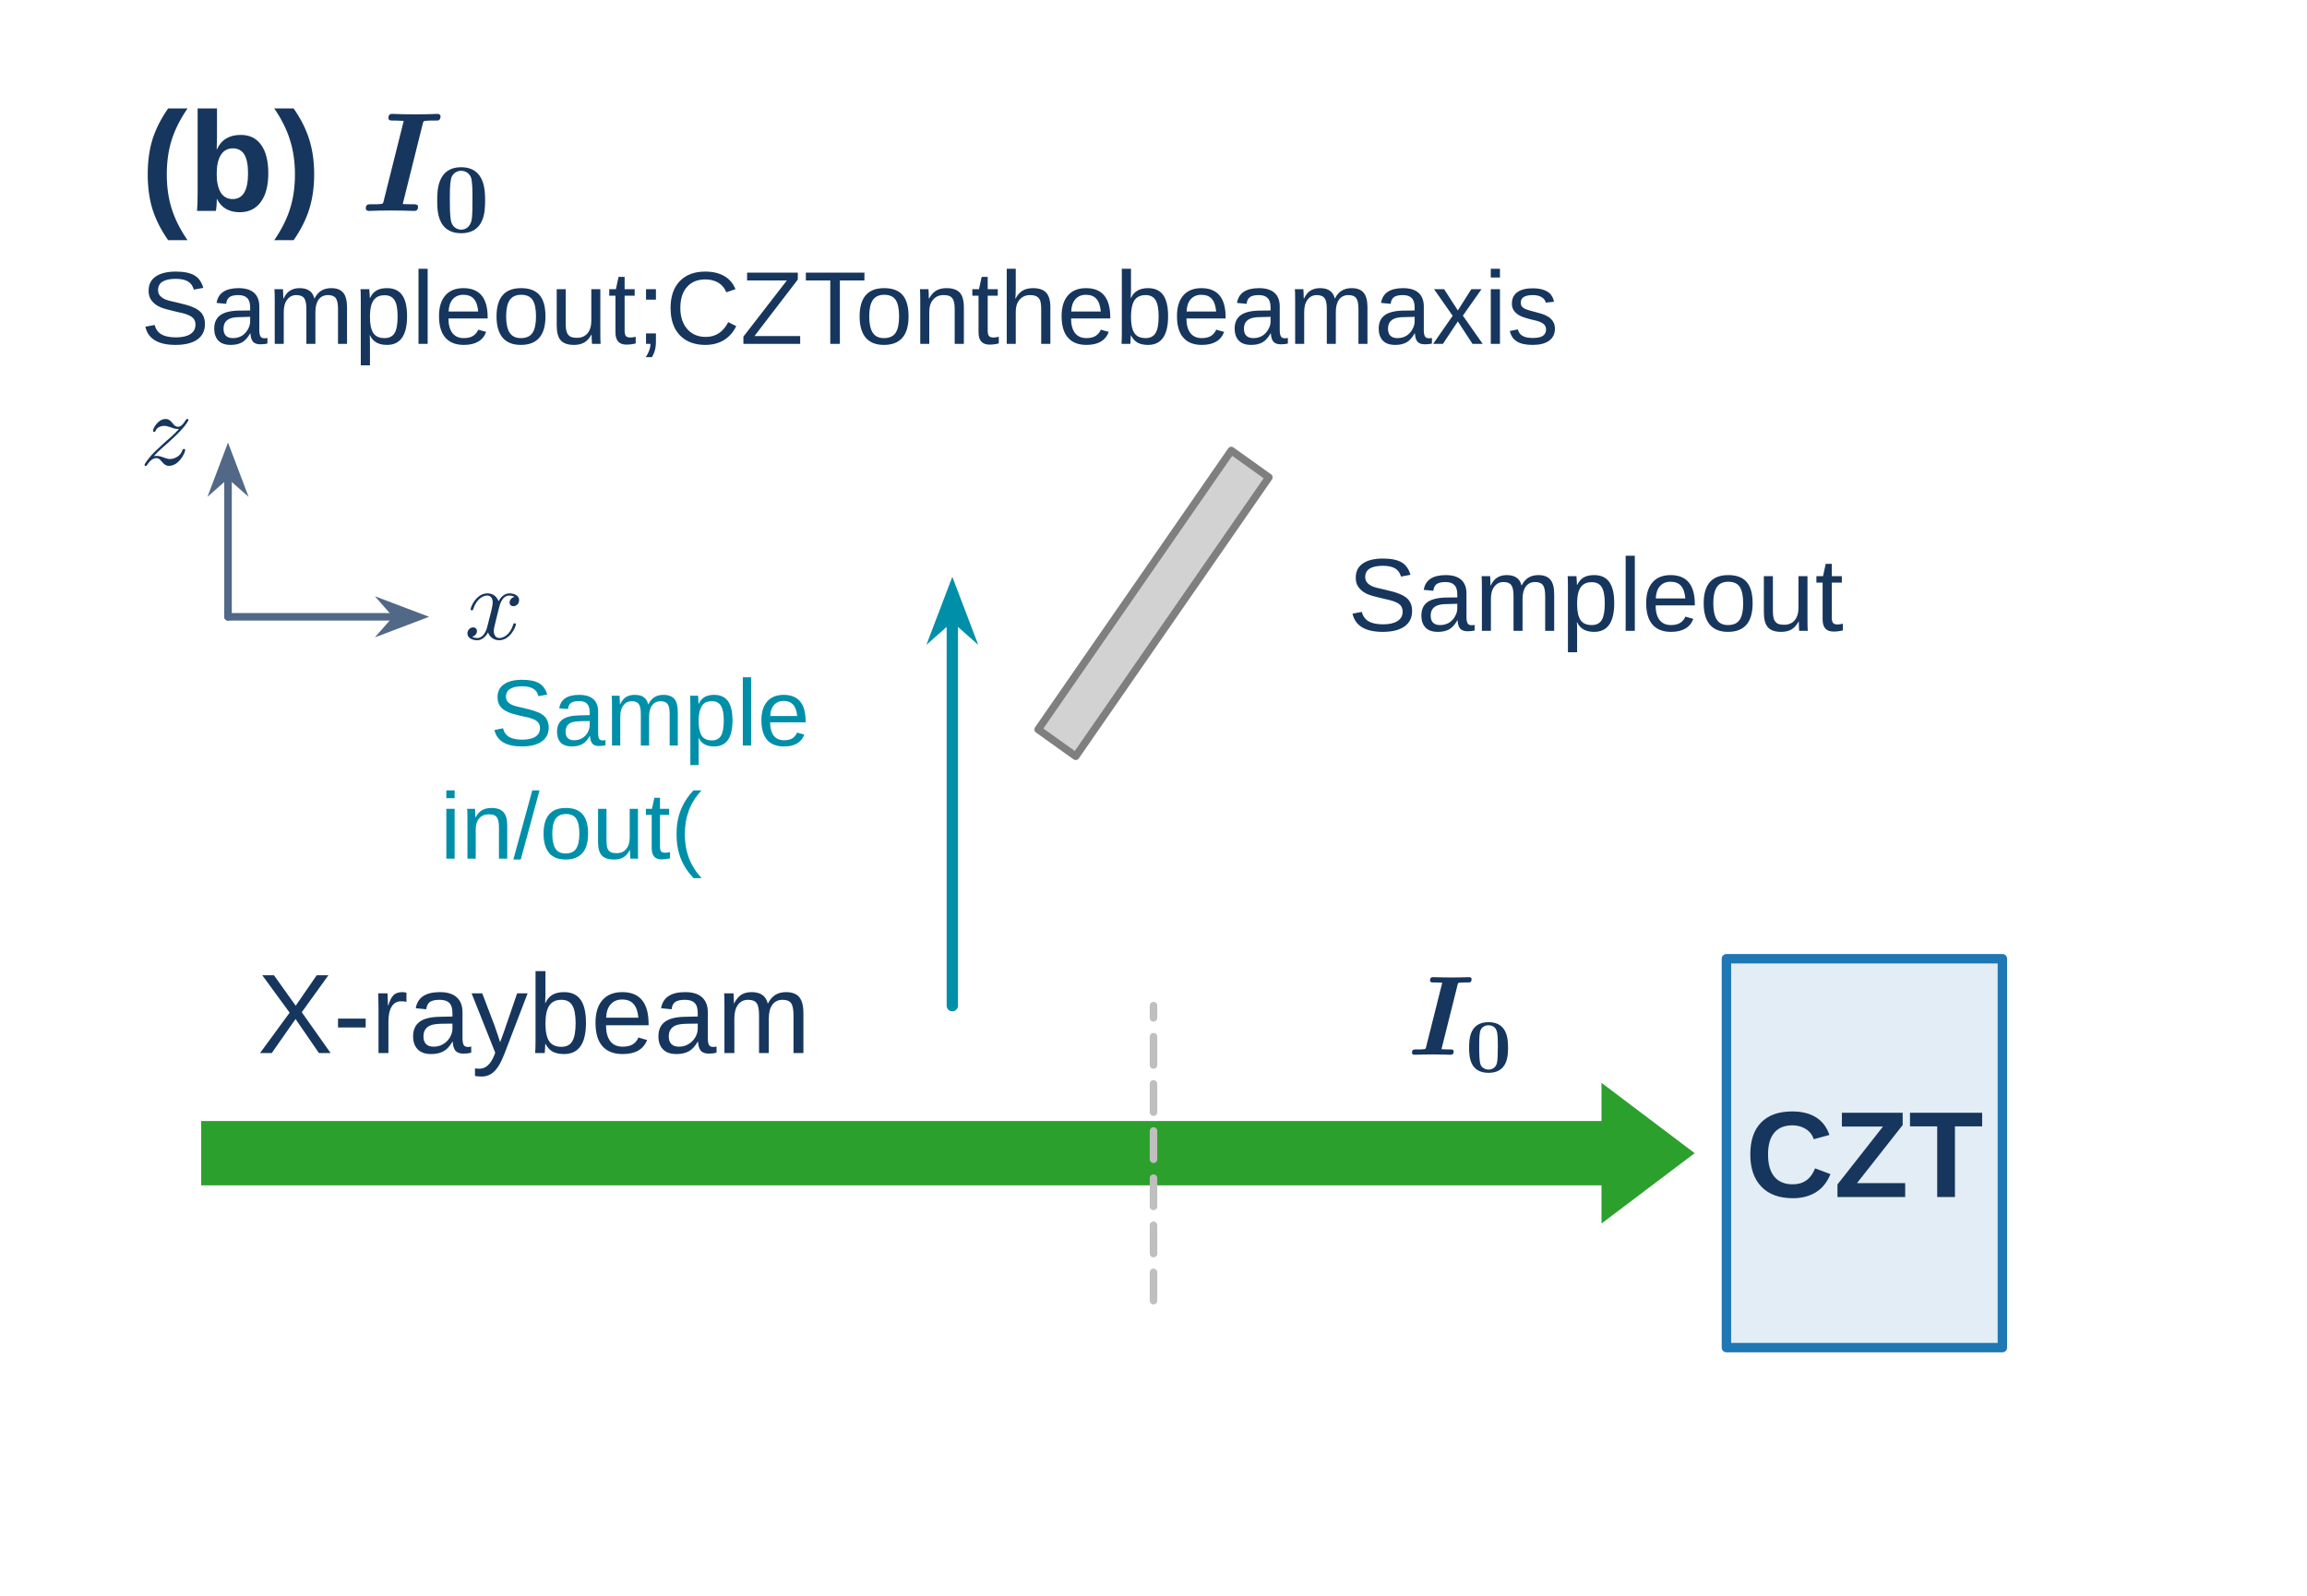
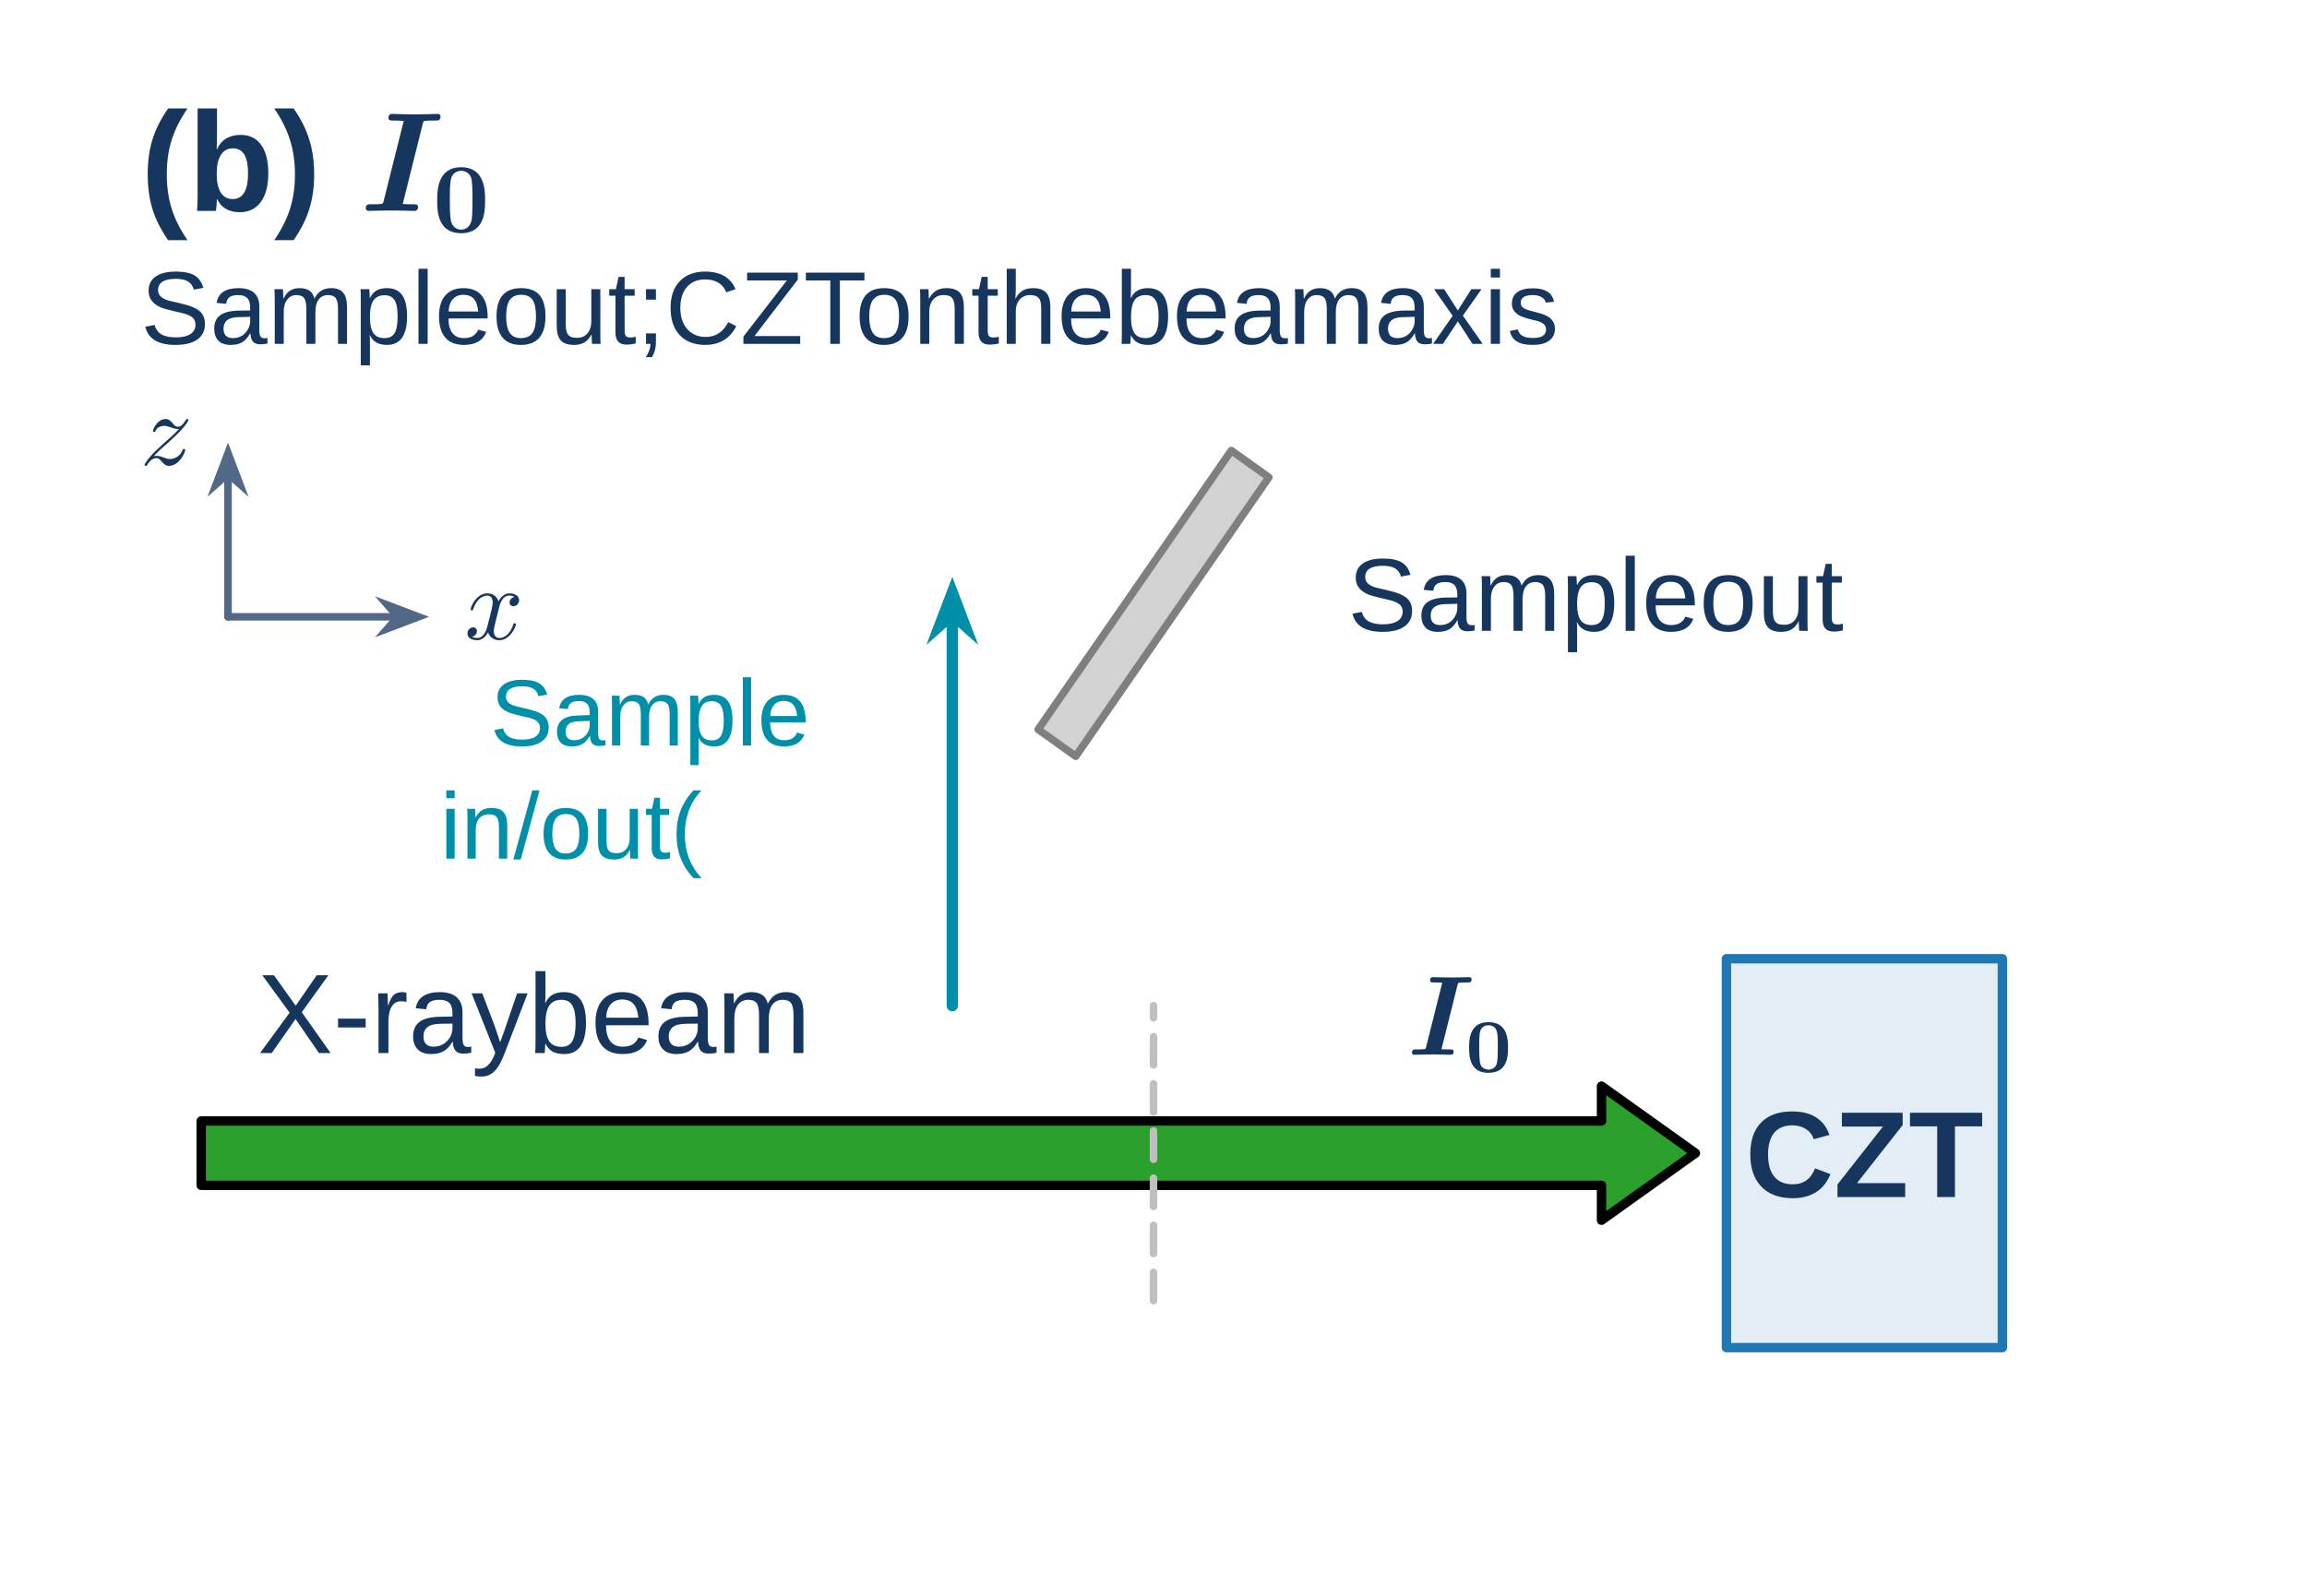
<svg xmlns="http://www.w3.org/2000/svg" version="1.1" id="svg1" width="325.04" height="224.88" viewBox="0 0 325.04 224.88">
  <defs id="defs1" />
  <g id="g1">
    <path id="path1" d="M 15.591,56.694 H 33.352" style="fill:none;stroke:#516886;stroke-width:0.797;stroke-linecap:round;stroke-linejoin:round;stroke-miterlimit:10;stroke-dasharray:none;stroke-opacity:1" transform="matrix(1.333333,0,0,-1.333333,11.33867,162.5187)" />
    <path id="path2" d="M 4.534,0 1.287,1.231 2.37,0 1.287,-1.231 Z" style="fill:#516886;fill-opacity:1;fill-rule:nonzero;stroke:#516886;stroke-width:0.797;stroke-linecap:round;stroke-linejoin:miter;stroke-miterlimit:10;stroke-dasharray:none;stroke-opacity:1" transform="matrix(1.333333,0,0,-1.333333,52.91411,86.92717)" />
    <path id="path3" d="m 3.657,-3.304 c 0.07,-0.293 0.316,-1.301 1.09,-1.301 0.059,0 0.316,0 0.551,0.141 -0.316,0.059 -0.527,0.34 -0.527,0.598 0,0.176 0.117,0.387 0.41,0.387 0.246,0 0.598,-0.199 0.598,-0.645 0,-0.562 -0.645,-0.715 -1.02,-0.715 -0.633,0 -1.02,0.574 -1.148,0.832 -0.281,-0.727 -0.867,-0.832 -1.184,-0.832 -1.148,0 -1.77,1.406 -1.77,1.688 0,0.105 0.105,0.105 0.129,0.105 0.094,0 0.129,-0.023 0.141,-0.117 0.375,-1.16 1.102,-1.441 1.477,-1.441 0.211,0 0.586,0.105 0.586,0.738 0,0.34 -0.188,1.078 -0.586,2.602 -0.176,0.68 -0.562,1.148 -1.043,1.148 -0.07,0 -0.316,0 -0.551,-0.141 0.281,-0.059 0.516,-0.293 0.516,-0.598 0,-0.293 -0.234,-0.387 -0.398,-0.387 -0.34,0 -0.609,0.293 -0.609,0.645 0,0.504 0.551,0.715 1.031,0.715 0.727,0 1.113,-0.762 1.148,-0.832 0.129,0.41 0.527,0.832 1.184,0.832 1.125,0 1.758,-1.406 1.758,-1.687 0,-0.105 -0.105,-0.105 -0.129,-0.105 -0.105,0 -0.129,0.047 -0.152,0.117 -0.352,1.172 -1.102,1.441 -1.453,1.441 -0.422,0 -0.598,-0.352 -0.598,-0.727 0,-0.246 0.059,-0.48 0.176,-0.961 z m 0,0" style="fill:#17365d;fill-opacity:1;fill-rule:nonzero;stroke:none" aria-label="x" transform="matrix(1.333333,0,0,1.333333,65.432,90.07333)" />
    <path id="path4" d="M 15.591,56.694 V 71.62" style="fill:none;stroke:#516886;stroke-width:0.797;stroke-linecap:round;stroke-linejoin:round;stroke-miterlimit:10;stroke-dasharray:none;stroke-opacity:1" transform="matrix(1.333333,0,0,-1.333333,11.33867,162.5187)" />
    <path id="path5" d="M 4.534,0 1.287,1.231 2.37,0 1.287,-1.231 Z" style="fill:#516886;fill-opacity:1;fill-rule:nonzero;stroke:#516886;stroke-width:0.797;stroke-linecap:round;stroke-linejoin:miter;stroke-miterlimit:10;stroke-dasharray:none;stroke-opacity:1" transform="matrix(0,-1.333333,-1.333333,0,32.12643,69.91933)" />
    <path id="path6" d="m 1.454,-0.915 c 0.598,-0.633 0.914,-0.902 1.312,-1.242 0,-0.012 0.68,-0.598 1.066,-0.984 1.043,-1.02 1.289,-1.547 1.289,-1.594 0,-0.105 -0.105,-0.105 -0.129,-0.105 -0.07,0 -0.105,0.023 -0.164,0.117 -0.328,0.527 -0.551,0.703 -0.82,0.703 -0.258,0 -0.387,-0.164 -0.551,-0.352 -0.211,-0.258 -0.398,-0.469 -0.762,-0.469 -0.82,0 -1.324,1.02 -1.324,1.242 0,0.059 0.035,0.129 0.129,0.129 0.105,0 0.117,-0.059 0.141,-0.129 0.211,-0.504 0.844,-0.516 0.938,-0.516 0.223,0 0.434,0.082 0.691,0.164 0.434,0.164 0.551,0.164 0.844,0.164 -0.398,0.48 -1.324,1.266 -1.523,1.441 l -0.984,0.914 c -0.75,0.738 -1.137,1.359 -1.137,1.441 0,0.105 0.117,0.105 0.129,0.105 0.094,0 0.117,-0.023 0.176,-0.141 0.258,-0.387 0.586,-0.68 0.938,-0.68 0.246,0 0.363,0.105 0.633,0.422 0.188,0.223 0.387,0.398 0.703,0.398 1.078,0 1.723,-1.383 1.723,-1.687 0,-0.047 -0.047,-0.105 -0.129,-0.105 -0.105,0 -0.129,0.07 -0.164,0.141 -0.246,0.715 -0.949,0.926 -1.312,0.926 -0.211,0 -0.41,-0.07 -0.645,-0.152 -0.375,-0.141 -0.539,-0.176 -0.762,-0.176 -0.023,0 -0.199,0 -0.305,0.023 z m 0,0" style="fill:#17365d;fill-opacity:1;fill-rule:nonzero;stroke:none" aria-label="z" transform="matrix(1.333333,0,0,1.333333,19.72933,65.50533)" />
    <text id="text6" xml:space="preserve" transform="matrix(1.333333,0,0,1.333333,19.812,29.72133)">
      <tspan id="tspan6" style="font-variant:normal;font-weight:700;font-size:14.944px;font-family:Arial;writing-mode:lr-tb;fill:#17365d;fill-opacity:1;fill-rule:nonzero;stroke:none" x="0" y="0">(b)</tspan>
    </text>
    <g id="g6" aria-label="I&#10;0&#10;:IncidentBeam" transform="matrix(1.333333,0,0,1.333333,50.78933,29.72133)">
      <path id="path7" d="m 6.586,-9.233 c 0.059,-0.258 0.082,-0.27 0.375,-0.293 0.223,-0.023 0.422,-0.023 0.645,-0.023 h 0.316 c 0.316,0 0.328,-0.012 0.398,-0.07 0.094,-0.059 0.141,-0.27 0.141,-0.363 0,-0.176 -0.152,-0.27 -0.328,-0.27 -0.375,0 -0.762,0.035 -1.137,0.035 -0.387,0 -0.797,0.012 -1.195,0.012 -0.422,0 -0.844,-0.012 -1.242,-0.012 -0.387,0 -0.797,-0.035 -1.172,-0.035 -0.164,0 -0.434,0 -0.434,0.434 0,0.27 0.246,0.27 0.516,0.27 h 0.316 c 0.129,0 0.492,0.023 0.785,0.035 l -2.133,8.52 c -0.059,0.234 -0.082,0.246 -0.363,0.27 -0.176,0.023 -0.445,0.023 -0.645,0.023 H 1.125 c -0.305,0 -0.563,0 -0.563,0.434 0,0.199 0.164,0.27 0.328,0.27 0.375,0 0.773,-0.035 1.137,-0.035 0.41,0 0.809,-0.012 1.219,-0.012 0.41,0 0.82,0.012 1.23,0.012 0.398,0 0.785,0.035 1.16,0.035 0.141,0 0.445,0 0.445,-0.434 0,-0.27 -0.258,-0.27 -0.504,-0.27 H 5.262 c -0.105,0 -0.598,-0.012 -0.797,-0.023 z m 0,0" style="fill:#17365d;fill-opacity:1;fill-rule:nonzero;stroke:none" />
      <path id="path8" d="m 13.169,-1.098 c 0,-1.008 0,-3.516 -2.531,-3.516 -2.52,0 -2.531,2.496 -2.531,3.516 0,1.043 0.012,3.457 2.531,3.457 2.52,0 2.531,-2.414 2.531,-3.457 z m -2.531,3.082 c -0.375,0 -0.961,-0.234 -1.09,-0.996 C 9.442,0.438 9.442,-0.641 9.442,-1.227 c 0,-0.75 0,-1.43 0.094,-1.969 0.117,-0.938 0.855,-1.043 1.102,-1.043 0.387,0 0.82,0.199 1.02,0.656 0.176,0.398 0.176,1.5 0.176,2.355 0,0.586 0,1.547 -0.07,2.086 -0.152,0.973 -0.809,1.125 -1.125,1.125 z m 0,0" style="fill:#17365d;fill-opacity:1;fill-rule:nonzero;stroke:none" />
      <path id="path9" d="" style="fill:#17365d;fill-opacity:1;fill-rule:nonzero;stroke:none" />
    </g>
    <text id="text9" xml:space="preserve" transform="matrix(1.333333,0,0,1.333333,19.812,48.46267)">
      <tspan id="tspan9" style="font-variant:normal;font-weight:normal;font-size:10.959px;font-family:Arial;writing-mode:lr-tb;fill:#17365d;fill-opacity:1;fill-rule:nonzero;stroke:none" x="0" dx="0 0 0 0 0 0 3.036 0 0 0 3.047 0 0 3.047 0 3.047 0 0 3.047 0 0 0 3.036" y="0">Sampleout;CZTonthebeamaxis</tspan>
    </text>
-     <path id="path10" d="M 12.756,0 H 161.347" style="fill:none;stroke:#2ca02c;stroke-width:6.803;stroke-linecap:butt;stroke-linejoin:round;stroke-miterlimit:10;stroke-dasharray:none;stroke-opacity:1" transform="matrix(1.333333,0,0,-1.333333,11.33867,162.5187)" />
-     <path id="path11" d="M 7.788,0 1.24,4.944 V 0 -4.944 Z" style="fill:#2ca02c;fill-opacity:1;fill-rule:nonzero;stroke:#2ca02c;stroke-width:2.48;stroke-linecap:butt;stroke-linejoin:miter;stroke-miterlimit:10;stroke-dasharray:none;stroke-opacity:1" transform="matrix(1.333333,0,0,-1.333333,225.6407,162.5187)" />
-     <text id="text11" xml:space="preserve" transform="matrix(1.333333,0,0,1.333333,36.288,148.4053)">
-       <tspan id="tspan11" style="font-variant:normal;font-weight:normal;font-size:11.955px;font-family:Arial;writing-mode:lr-tb;fill:#17365d;fill-opacity:1;fill-rule:nonzero;stroke:none" x="0" dx="0 0 0 0 0 3.312" y="0">X-raybeam</tspan>
+     <path id="path10" d="M 12.756,-3.402 H 160.727 V -7.087 L 170.648,0 160.727,7.087 V 3.402 H 12.756 Z" style="fill:#2ca02c;fill-opacity:1;fill-rule:nonzero;stroke:#000000;stroke-width:0.992;stroke-linecap:round;stroke-linejoin:round;stroke-miterlimit:10;stroke-dasharray:none;stroke-opacity:1" transform="matrix(1.333333,0,0,-1.333333,11.33867,162.5187)" />
+     <text id="text10" xml:space="preserve" transform="matrix(1.333333,0,0,1.333333,36.288,148.4053)">
+       <tspan id="tspan10" style="font-variant:normal;font-weight:normal;font-size:11.955px;font-family:Arial;writing-mode:lr-tb;fill:#17365d;fill-opacity:1;fill-rule:nonzero;stroke:none" x="0" dx="0 0 0 0 0 3.312" y="0">X-raybeam</tspan>
    </text>
-     <path id="path12" d="m 5.275,-7.383 c 0.047,-0.211 0.059,-0.223 0.293,-0.246 0.188,-0.012 0.34,-0.012 0.516,-0.012 h 0.258 c 0.246,0 0.258,-0.012 0.316,-0.059 0.07,-0.047 0.105,-0.211 0.105,-0.281 0,-0.152 -0.117,-0.223 -0.258,-0.223 -0.305,0 -0.609,0.023 -0.914,0.023 -0.305,0 -0.633,0.012 -0.949,0.012 -0.34,0 -0.668,-0.012 -0.996,-0.012 -0.305,0 -0.633,-0.023 -0.926,-0.023 -0.141,0 -0.352,0 -0.352,0.352 0,0.211 0.188,0.211 0.41,0.211 h 0.246 c 0.105,0 0.398,0.012 0.633,0.023 l -1.711,6.82 c -0.047,0.188 -0.059,0.199 -0.281,0.211 -0.141,0.023 -0.363,0.023 -0.516,0.023 H 0.903 c -0.246,0 -0.445,0 -0.445,0.352 0,0.152 0.129,0.211 0.258,0.211 0.305,0 0.609,-0.023 0.914,-0.023 0.316,0 0.645,-0.012 0.961,-0.012 0.34,0 0.656,0.012 0.996,0.012 0.316,0 0.621,0.023 0.926,0.023 0.117,0 0.352,0 0.352,-0.352 0,-0.211 -0.199,-0.211 -0.41,-0.211 H 4.208 c -0.082,0 -0.48,-0.012 -0.633,-0.023 z m 0,0" style="fill:#17365d;fill-opacity:1;fill-rule:nonzero;stroke:none" aria-label="I" transform="matrix(1.333333,0,0,1.333333,198.3267,148.6493)" />
-     <path id="path13" d="m 4.499,-2.544 c 0,-0.926 -0.082,-2.695 -2.062,-2.695 -1.992,0 -2.051,1.793 -2.051,2.695 0,0.891 0.047,2.66 2.051,2.66 2.004,0 2.062,-1.77 2.062,-2.66 z m -2.062,2.32 c -0.211,0 -0.434,-0.082 -0.609,-0.211 -0.246,-0.223 -0.375,-0.34 -0.375,-2.203 0,-0.574 0,-1.16 0.082,-1.559 0.105,-0.562 0.598,-0.715 0.902,-0.715 0.188,0 0.797,0.047 0.914,0.809 0.07,0.387 0.07,0.996 0.07,1.465 0,1.828 -0.117,1.934 -0.363,2.18 -0.059,0.07 -0.281,0.234 -0.621,0.234 z m 0,0" style="fill:#17365d;fill-opacity:1;fill-rule:nonzero;stroke:none" aria-label="0" transform="matrix(1.333333,0,0,1.333333,206.4733,151.04)" />
-     <path id="path14" d="m 173.926,-20.551 h 29.161 v 41.103 h -29.161 z" style="fill:#e2edf5;fill-opacity:1;fill-rule:nonzero;stroke:#1f77b4;stroke-width:0.996;stroke-linecap:round;stroke-linejoin:round;stroke-miterlimit:10;stroke-dasharray:none;stroke-opacity:1" transform="matrix(1.333333,0,0,-1.333333,11.33867,162.5187)" />
-     <text id="text14" xml:space="preserve" transform="matrix(1.333333,0,0,1.333333,245.896,168.7)">
-       <tspan id="tspan14" style="font-variant:normal;font-weight:700;font-size:12.951px;font-family:Arial;writing-mode:lr-tb;fill:#17365d;fill-opacity:1;fill-rule:nonzero;stroke:none" x="0" y="0">CZT</tspan>
+     <path id="path11" d="m 5.275,-7.383 c 0.047,-0.211 0.059,-0.223 0.293,-0.246 0.188,-0.012 0.34,-0.012 0.516,-0.012 h 0.258 c 0.246,0 0.258,-0.012 0.316,-0.059 0.07,-0.047 0.105,-0.211 0.105,-0.281 0,-0.152 -0.117,-0.223 -0.258,-0.223 -0.305,0 -0.609,0.023 -0.914,0.023 -0.305,0 -0.633,0.012 -0.949,0.012 -0.34,0 -0.668,-0.012 -0.996,-0.012 -0.305,0 -0.633,-0.023 -0.926,-0.023 -0.141,0 -0.352,0 -0.352,0.352 0,0.211 0.188,0.211 0.41,0.211 h 0.246 c 0.105,0 0.398,0.012 0.633,0.023 l -1.711,6.82 c -0.047,0.188 -0.059,0.199 -0.281,0.211 -0.141,0.023 -0.363,0.023 -0.516,0.023 H 0.903 c -0.246,0 -0.445,0 -0.445,0.352 0,0.152 0.129,0.211 0.258,0.211 0.305,0 0.609,-0.023 0.914,-0.023 0.316,0 0.645,-0.012 0.961,-0.012 0.34,0 0.656,0.012 0.996,0.012 0.316,0 0.621,0.023 0.926,0.023 0.117,0 0.352,0 0.352,-0.352 0,-0.211 -0.199,-0.211 -0.41,-0.211 H 4.208 c -0.082,0 -0.48,-0.012 -0.633,-0.023 z m 0,0" style="fill:#17365d;fill-opacity:1;fill-rule:nonzero;stroke:none" aria-label="I" transform="matrix(1.333333,0,0,1.333333,198.3267,148.6493)" />
+     <path id="path12" d="m 4.499,-2.544 c 0,-0.926 -0.082,-2.695 -2.062,-2.695 -1.992,0 -2.051,1.793 -2.051,2.695 0,0.891 0.047,2.66 2.051,2.66 2.004,0 2.062,-1.77 2.062,-2.66 z m -2.062,2.32 c -0.211,0 -0.434,-0.082 -0.609,-0.211 -0.246,-0.223 -0.375,-0.34 -0.375,-2.203 0,-0.574 0,-1.16 0.082,-1.559 0.105,-0.562 0.598,-0.715 0.902,-0.715 0.188,0 0.797,0.047 0.914,0.809 0.07,0.387 0.07,0.996 0.07,1.465 0,1.828 -0.117,1.934 -0.363,2.18 -0.059,0.07 -0.281,0.234 -0.621,0.234 z m 0,0" style="fill:#17365d;fill-opacity:1;fill-rule:nonzero;stroke:none" aria-label="0" transform="matrix(1.333333,0,0,1.333333,206.4733,151.04)" />
+     <path id="path13" d="m 173.926,-20.551 h 29.161 v 41.103 h -29.161 z" style="fill:#e2edf5;fill-opacity:1;fill-rule:nonzero;stroke:#1f77b4;stroke-width:0.996;stroke-linecap:round;stroke-linejoin:round;stroke-miterlimit:10;stroke-dasharray:none;stroke-opacity:1" transform="matrix(1.333333,0,0,-1.333333,11.33867,162.5187)" />
+     <text id="text13" xml:space="preserve" transform="matrix(1.333333,0,0,1.333333,245.896,168.7)">
+       <tspan id="tspan13" style="font-variant:normal;font-weight:700;font-size:12.951px;font-family:Arial;writing-mode:lr-tb;fill:#17365d;fill-opacity:1;fill-rule:nonzero;stroke:none" x="0" y="0">CZT</tspan>
    </text>
-     <path id="path15" d="M 113.387,-15.591 V 15.591" style="fill:none;stroke:#bfbfbf;stroke-width:0.797;stroke-linecap:round;stroke-linejoin:round;stroke-miterlimit:10;stroke-dasharray:2.989, 1.993;stroke-dashoffset:0;stroke-opacity:1" transform="matrix(1.333333,0,0,-1.333333,11.33867,162.5187)" />
-     <path id="path16" d="m 101.198,44.788 3.969,-2.835 20.409,29.481 -3.969,2.835 z" style="fill:#d2d2d2;fill-opacity:1;fill-rule:nonzero;stroke:#7f7f7f;stroke-width:0.797;stroke-linecap:round;stroke-linejoin:round;stroke-miterlimit:10;stroke-dasharray:none;stroke-opacity:1" transform="matrix(1.333333,0,0,-1.333333,11.33867,162.5187)" />
-     <path id="path17" d="m 92.127,15.591 v 41.063" style="fill:none;stroke:#008fa8;stroke-width:1.196;stroke-linecap:round;stroke-linejoin:round;stroke-miterlimit:10;stroke-dasharray:none;stroke-opacity:1" transform="matrix(1.333333,0,0,-1.333333,11.33867,162.5187)" />
-     <path id="path18" d="M 5.384,0 1.93,1.315 3.094,0 1.93,-1.315 Z" style="fill:#008fa8;fill-opacity:1;fill-rule:nonzero;stroke:#008fa8;stroke-width:1.196;stroke-linecap:round;stroke-linejoin:miter;stroke-miterlimit:10;stroke-dasharray:none;stroke-opacity:1" transform="matrix(0,-1.333333,-1.333333,0,134.1748,90.70699)" />
-     <text id="text18" xml:space="preserve" transform="matrix(1.333333,0,0,1.333333,69.05867,105.0733)">
-       <tspan id="tspan18" style="font-variant:normal;font-weight:normal;font-size:9.963px;font-family:Arial;writing-mode:lr-tb;fill:#008fa8;fill-opacity:1;fill-rule:nonzero;stroke:none" x="0" y="0">Sample</tspan>
-       <tspan id="tspan19" style="font-variant:normal;font-weight:normal;font-size:9.963px;font-family:Arial;writing-mode:lr-tb;fill:#008fa8;fill-opacity:1;fill-rule:nonzero;stroke:none" x="-5.301" dx="0 0 2.76 2.77 0 0 2.77" y="11.955">in/out(</tspan>
+     <path id="path14" d="M 113.387,-15.591 V 15.591" style="fill:none;stroke:#bfbfbf;stroke-width:0.797;stroke-linecap:round;stroke-linejoin:round;stroke-miterlimit:10;stroke-dasharray:2.989, 1.993;stroke-dashoffset:0;stroke-opacity:1" transform="matrix(1.333333,0,0,-1.333333,11.33867,162.5187)" />
+     <path id="path15" d="m 101.198,44.788 3.969,-2.835 20.409,29.481 -3.969,2.835 z" style="fill:#d2d2d2;fill-opacity:1;fill-rule:nonzero;stroke:#7f7f7f;stroke-width:0.797;stroke-linecap:round;stroke-linejoin:round;stroke-miterlimit:10;stroke-dasharray:none;stroke-opacity:1" transform="matrix(1.333333,0,0,-1.333333,11.33867,162.5187)" />
+     <path id="path16" d="m 92.127,15.591 v 41.063" style="fill:none;stroke:#008fa8;stroke-width:1.196;stroke-linecap:round;stroke-linejoin:round;stroke-miterlimit:10;stroke-dasharray:none;stroke-opacity:1" transform="matrix(1.333333,0,0,-1.333333,11.33867,162.5187)" />
+     <path id="path17" d="M 5.384,0 1.93,1.315 3.094,0 1.93,-1.315 Z" style="fill:#008fa8;fill-opacity:1;fill-rule:nonzero;stroke:#008fa8;stroke-width:1.196;stroke-linecap:round;stroke-linejoin:miter;stroke-miterlimit:10;stroke-dasharray:none;stroke-opacity:1" transform="matrix(0,-1.333333,-1.333333,0,134.1748,90.70699)" />
+     <text id="text17" xml:space="preserve" transform="matrix(1.333333,0,0,1.333333,69.05867,105.0733)">
+       <tspan id="tspan17" style="font-variant:normal;font-weight:normal;font-size:9.963px;font-family:Arial;writing-mode:lr-tb;fill:#008fa8;fill-opacity:1;fill-rule:nonzero;stroke:none" x="0" y="0">Sample</tspan>
+       <tspan id="tspan18" style="font-variant:normal;font-weight:normal;font-size:9.963px;font-family:Arial;writing-mode:lr-tb;fill:#008fa8;fill-opacity:1;fill-rule:nonzero;stroke:none" x="-5.301" dx="0 0 2.76 2.77 0 0 2.77" y="11.955">in/out(</tspan>
    </text>
-     <path id="path19" d="" style="fill:#008fa8;fill-opacity:1;fill-rule:nonzero;stroke:none" aria-label="z)" transform="matrix(1.333333,0,0,1.333333,109.9813,121.0133)" />
-     <text id="text19" xml:space="preserve" transform="matrix(1.333333,0,0,1.333333,189.892,88.904)">
-       <tspan id="tspan20" style="font-variant:normal;font-weight:normal;font-size:10.959px;font-family:Arial;writing-mode:lr-tb;fill:#17365d;fill-opacity:1;fill-rule:nonzero;stroke:none" x="0" dx="0 0 0 0 0 0 3.036" y="0">Sampleout</tspan>
+     <path id="path18" d="" style="fill:#008fa8;fill-opacity:1;fill-rule:nonzero;stroke:none" aria-label="z)" transform="matrix(1.333333,0,0,1.333333,109.9813,121.0133)" />
+     <text id="text18" xml:space="preserve" transform="matrix(1.333333,0,0,1.333333,189.892,88.904)">
+       <tspan id="tspan19" style="font-variant:normal;font-weight:normal;font-size:10.959px;font-family:Arial;writing-mode:lr-tb;fill:#17365d;fill-opacity:1;fill-rule:nonzero;stroke:none" x="0" dx="0 0 0 0 0 0 3.036" y="0">Sampleout</tspan>
    </text>
  </g>
</svg>
